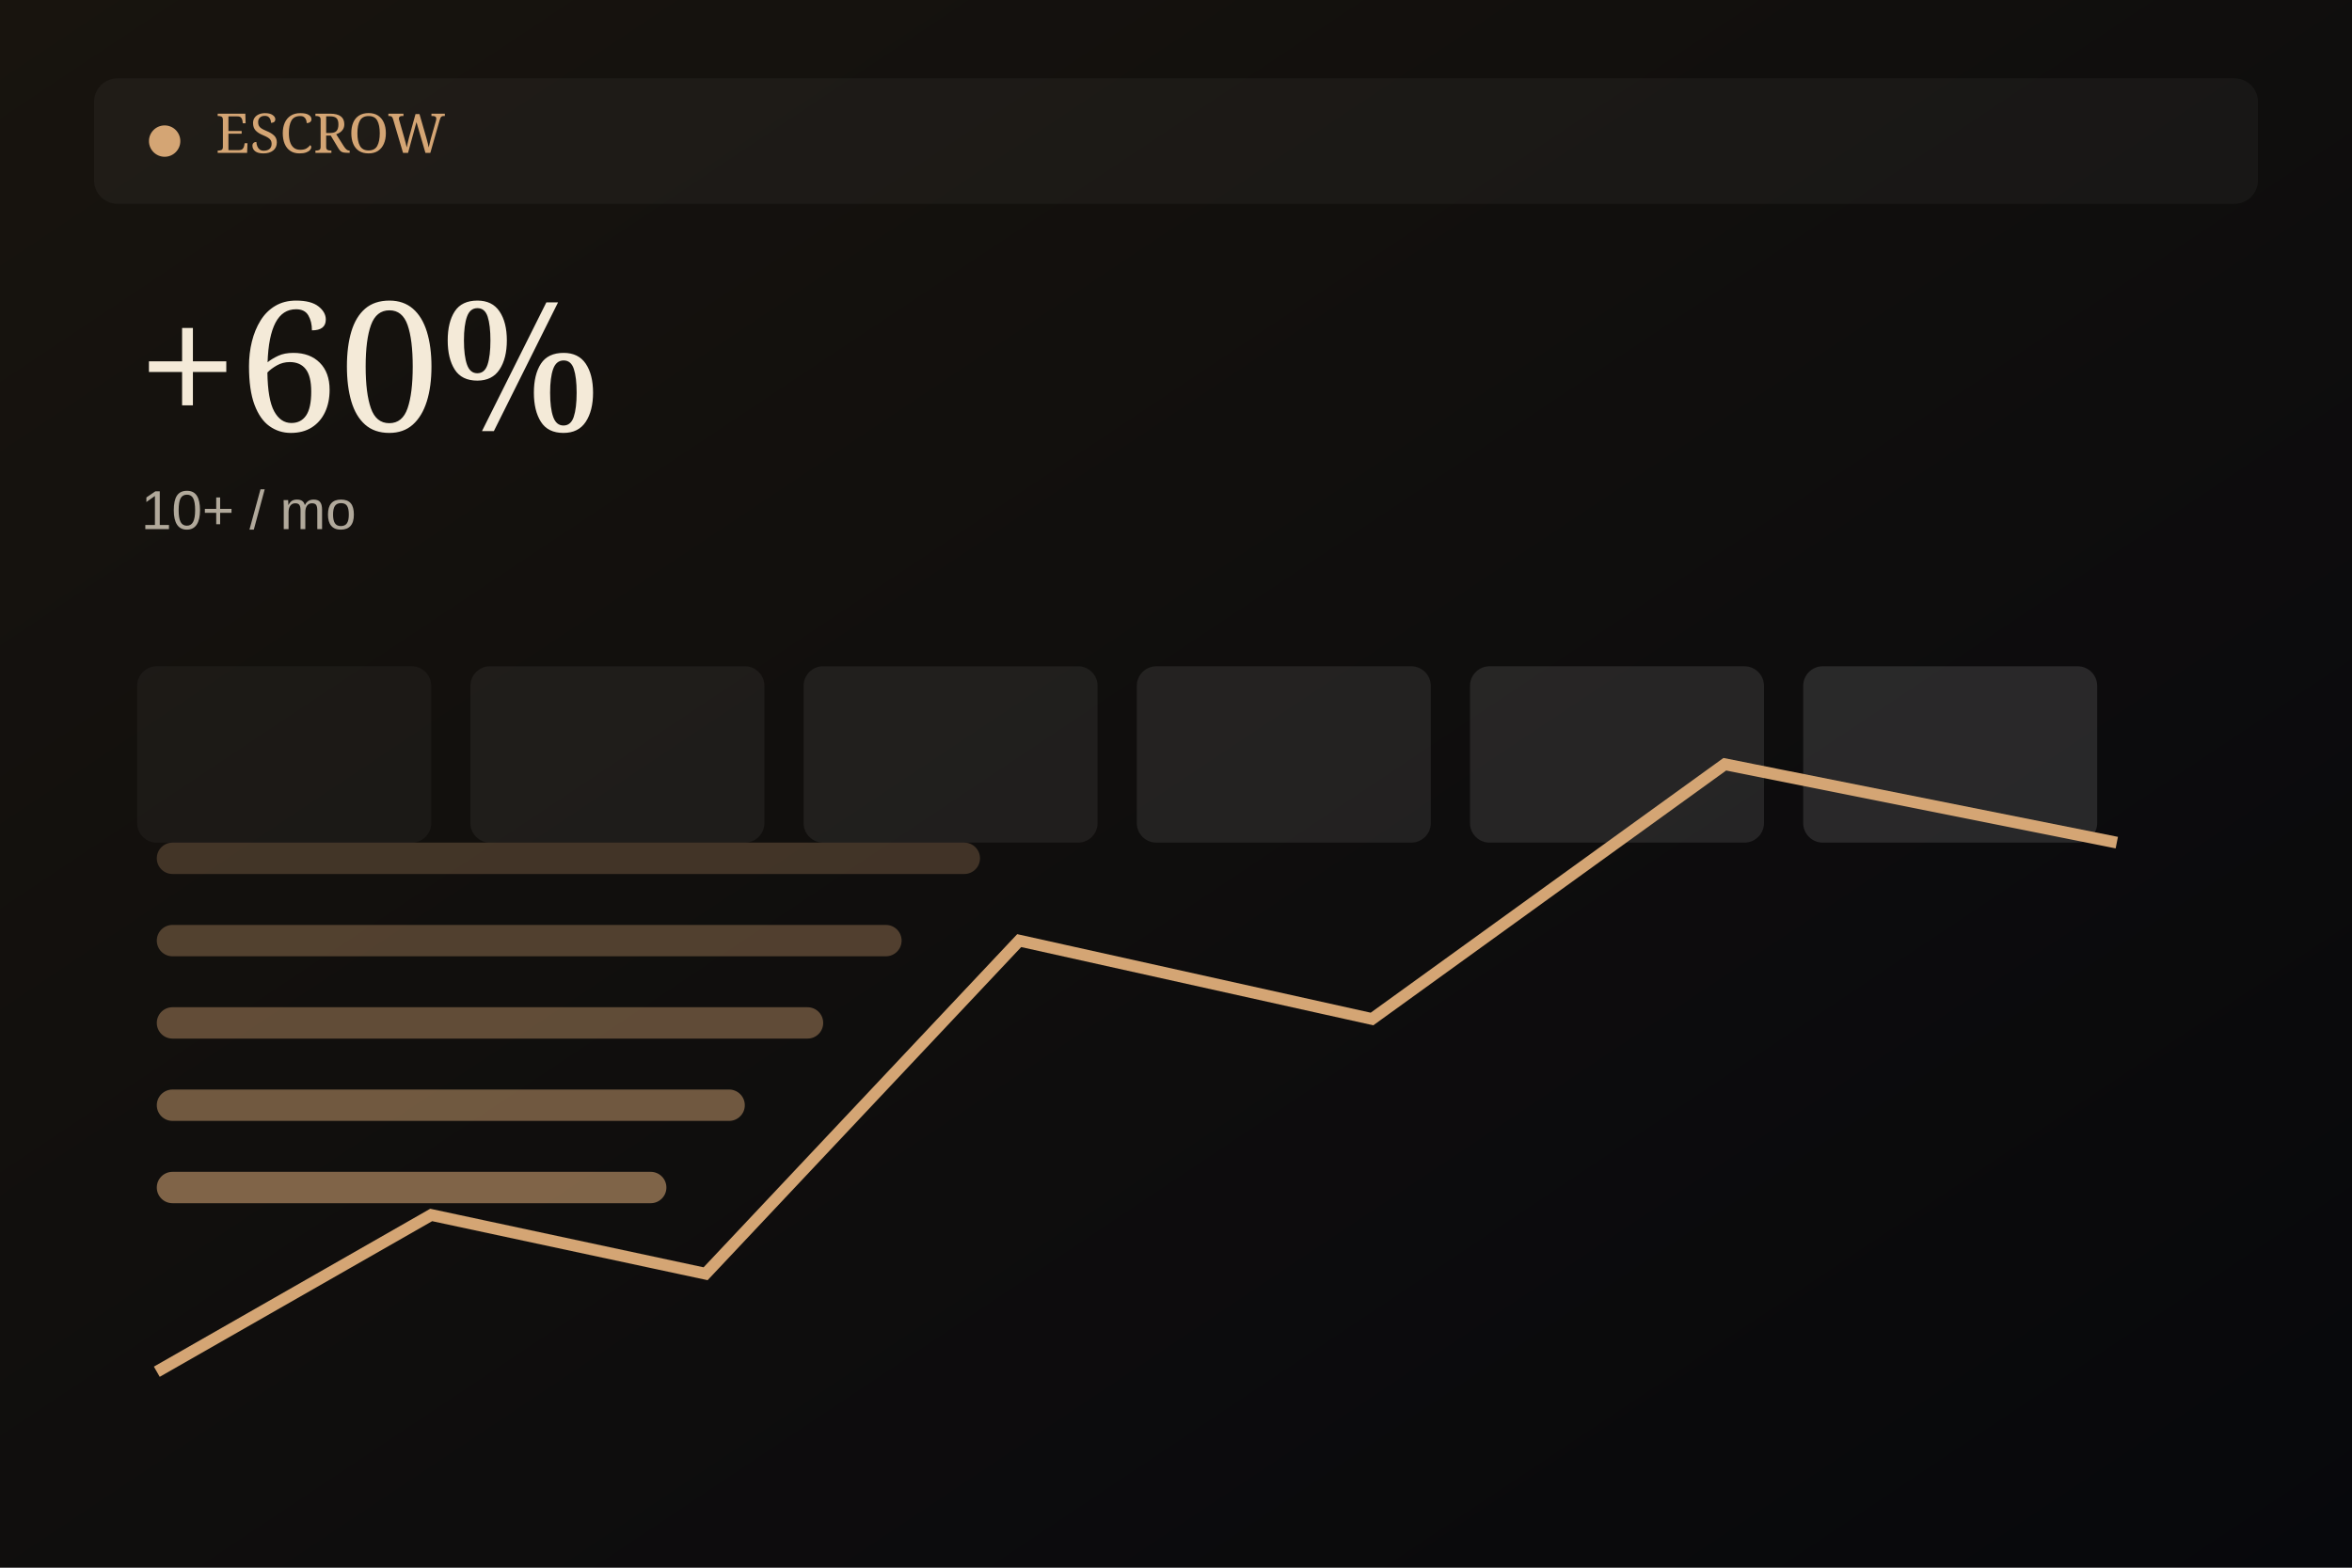
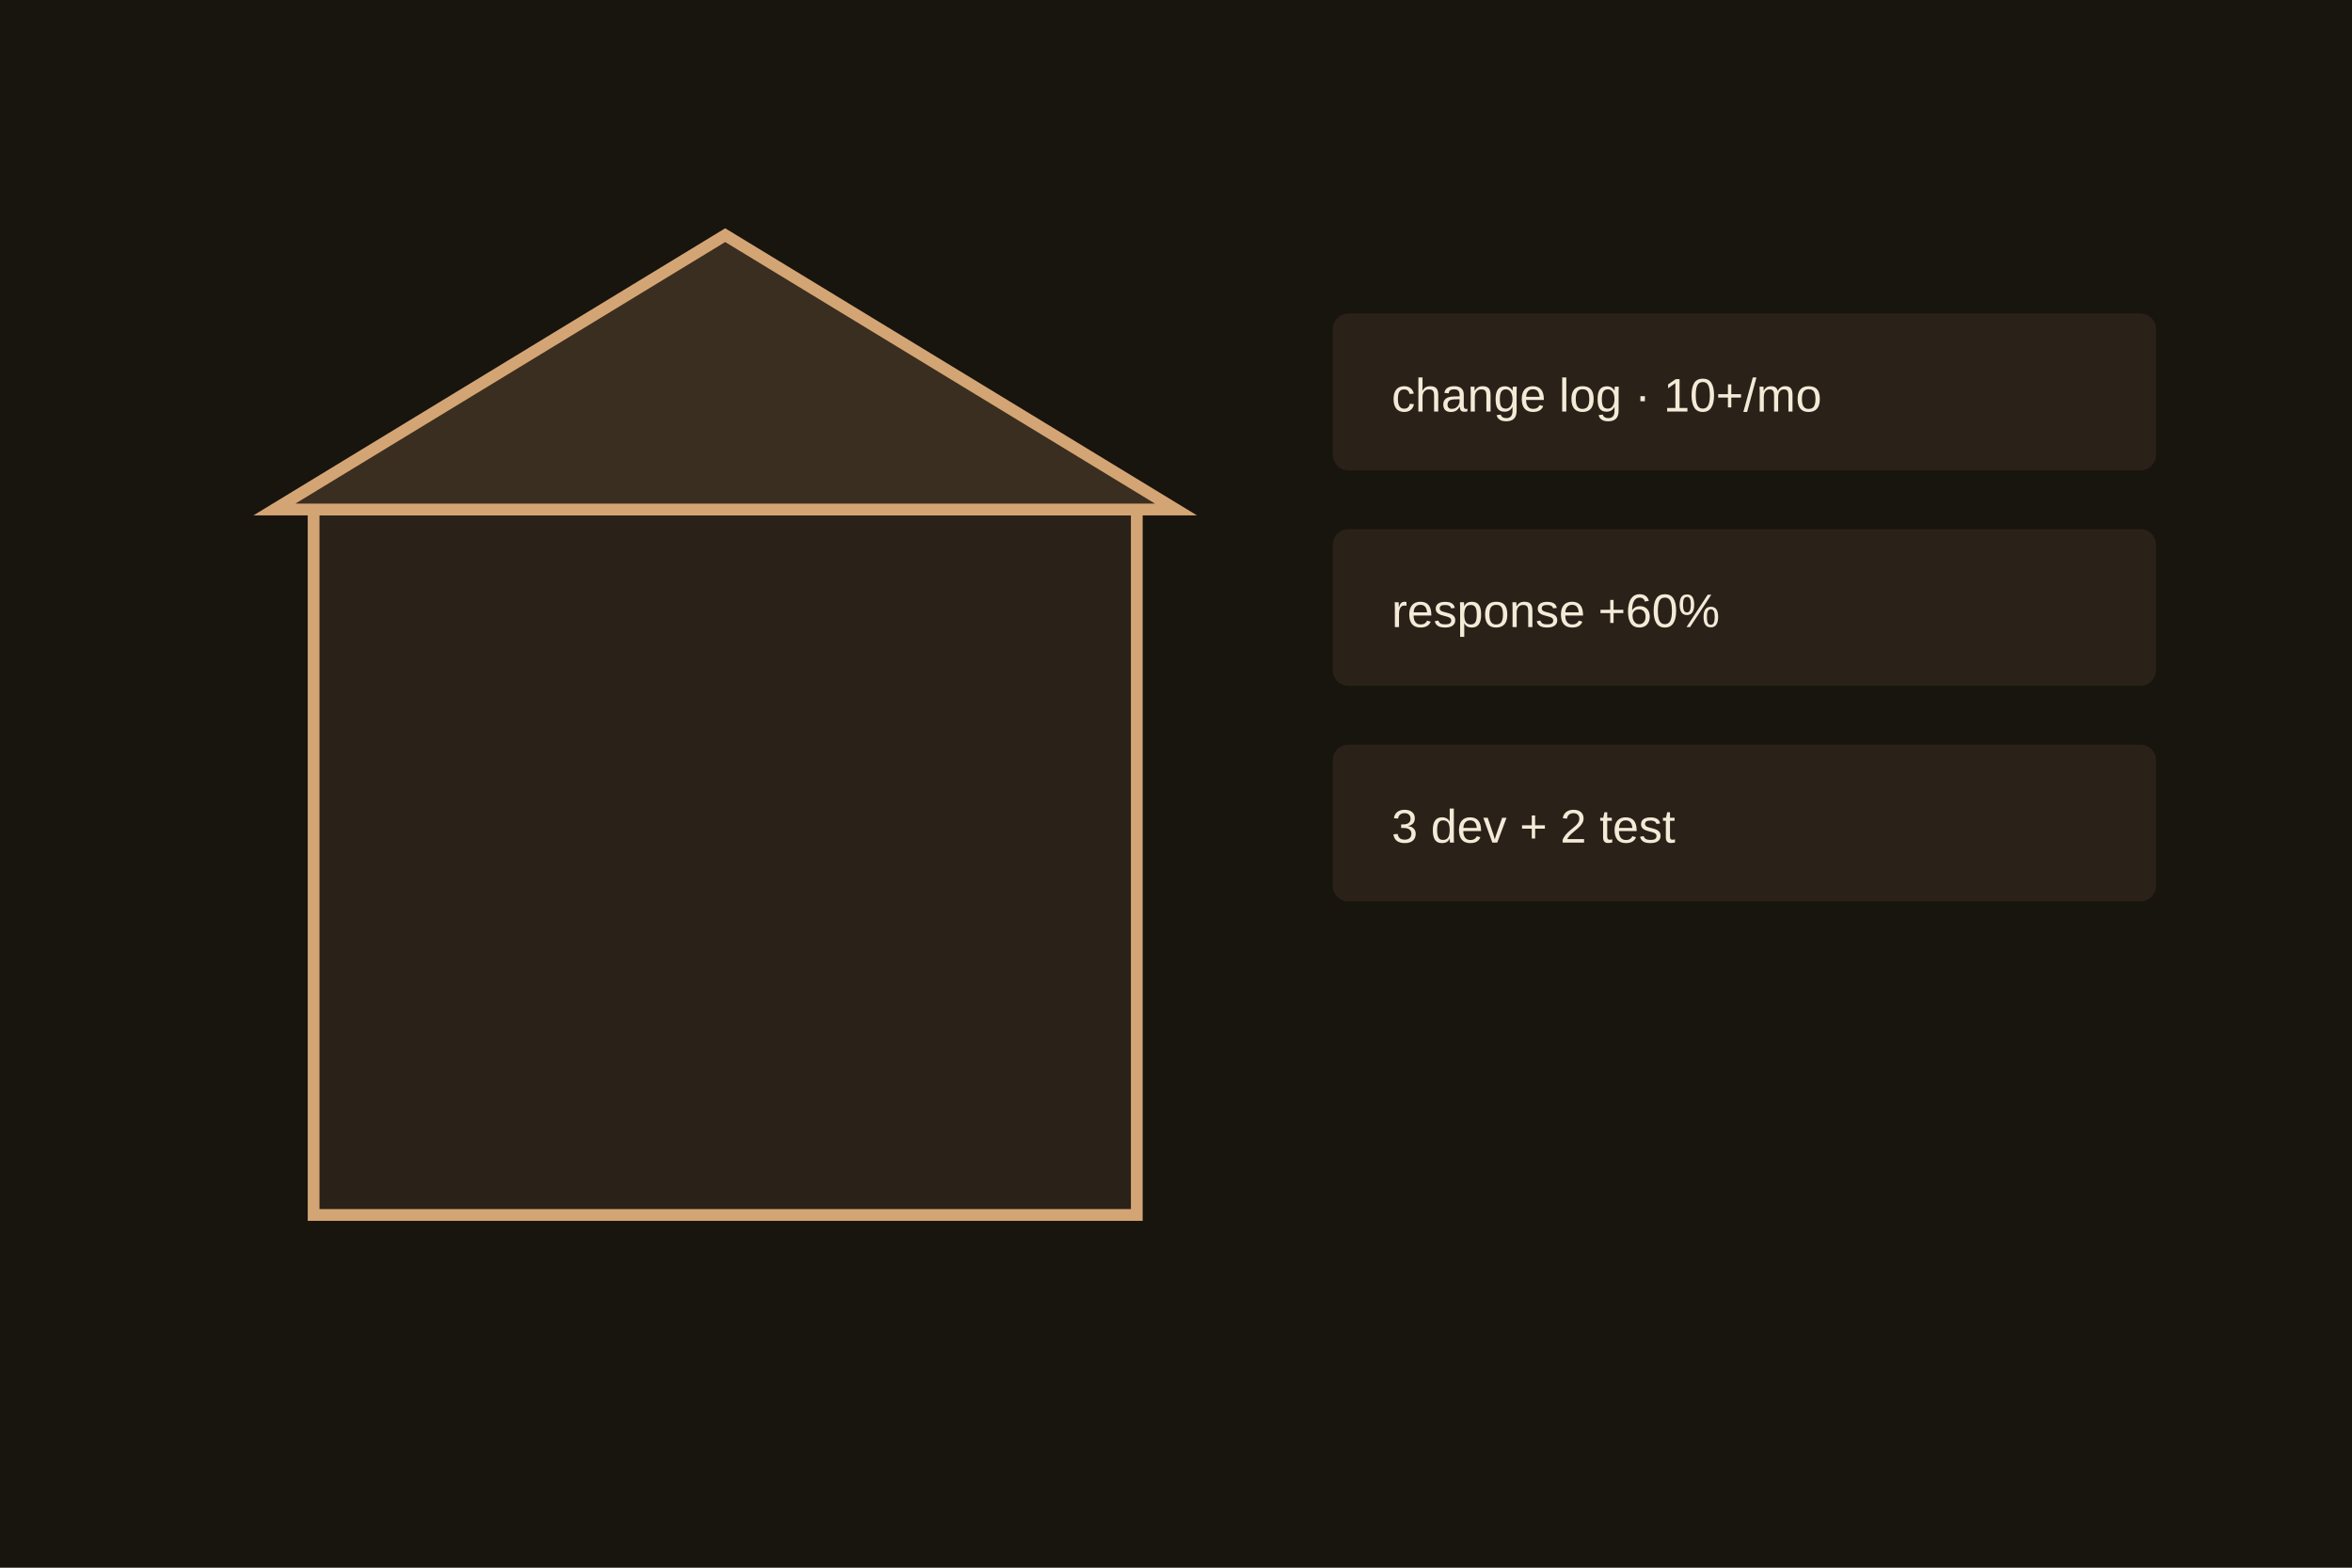
<svg xmlns="http://www.w3.org/2000/svg" viewBox="0 0 1200 800">
-   <defs>
-     <linearGradient id="g" x1="0" y1="0" x2="1" y2="1">
-       <stop offset="0" stop-color="#18140e" />
-       <stop offset="1" stop-color="#07080c" />
-     </linearGradient>
-   </defs>
-   <rect width="1200" height="800" fill="url(#g)" />
-   <rect x="48" y="40" width="1104" height="64" rx="12" fill="#ffffff" fill-opacity="0.04" />
-   <circle cx="84" cy="72" r="8" fill="#d4a574" />
-   <text x="110" y="78" fill="#d4a574" font-family="Georgia,serif" font-size="28">ESCROW</text>
-   <text x="70" y="220" fill="#f4ead8" font-family="Georgia,serif" font-size="92">+60%</text>
-   <text x="72" y="270" fill="#f4ead8" fill-opacity="0.7" font-family="Arial,sans-serif" font-size="28">10+ / mo</text>
-   <rect x="70" y="340" width="150" height="90" rx="10" fill="#ffffff" fill-opacity="0.04" />
-   <rect x="240" y="340" width="150" height="90" rx="10" fill="#ffffff" fill-opacity="0.055" />
-   <rect x="410" y="340" width="150" height="90" rx="10" fill="#ffffff" fill-opacity="0.07" />
-   <rect x="580" y="340" width="150" height="90" rx="10" fill="#ffffff" fill-opacity="0.085" />
-   <rect x="750" y="340" width="150" height="90" rx="10" fill="#ffffff" fill-opacity="0.1" />
-   <rect x="920" y="340" width="150" height="90" rx="10" fill="#ffffff" fill-opacity="0.115" />
-   <polyline points="80,700 220,620 360,650 520,480 700,520 880,390 1080,430" fill="none" stroke="#d4a574" stroke-width="6" />
-   <rect x="80" y="430" width="420" height="16" rx="8" fill="#d4a574" fill-opacity="0.25" />
-   <rect x="80" y="472" width="380" height="16" rx="8" fill="#d4a574" fill-opacity="0.33" />
-   <rect x="80" y="514" width="340" height="16" rx="8" fill="#d4a574" fill-opacity="0.41" />
-   <rect x="80" y="556" width="300" height="16" rx="8" fill="#d4a574" fill-opacity="0.49" />
-   <rect x="80" y="598" width="260" height="16" rx="8" fill="#d4a574" fill-opacity="0.57" />
+   <rect width="1200" height="800" fill="#18140e" />
+   <rect x="160" y="260" width="420" height="360" fill="#2a2218" stroke="#d4a574" stroke-width="6" />
+   <polygon points="140,260 370,120 600,260" fill="#3a2e20" stroke="#d4a574" stroke-width="6" />
+   <rect x="680" y="160" width="420" height="80" rx="8" fill="#2a2218" />
+   <text x="710" y="210" fill="#f4ead8" font-family="Arial" font-size="24">change log · 10+/mo</text>
+   <rect x="680" y="270" width="420" height="80" rx="8" fill="#2a2218" />
+   <text x="710" y="320" fill="#f4ead8" font-family="Arial" font-size="24">response +60%</text>
+   <rect x="680" y="380" width="420" height="80" rx="8" fill="#2a2218" />
+   <text x="710" y="430" fill="#f4ead8" font-family="Arial" font-size="24">3 dev + 2 test</text>
</svg>
